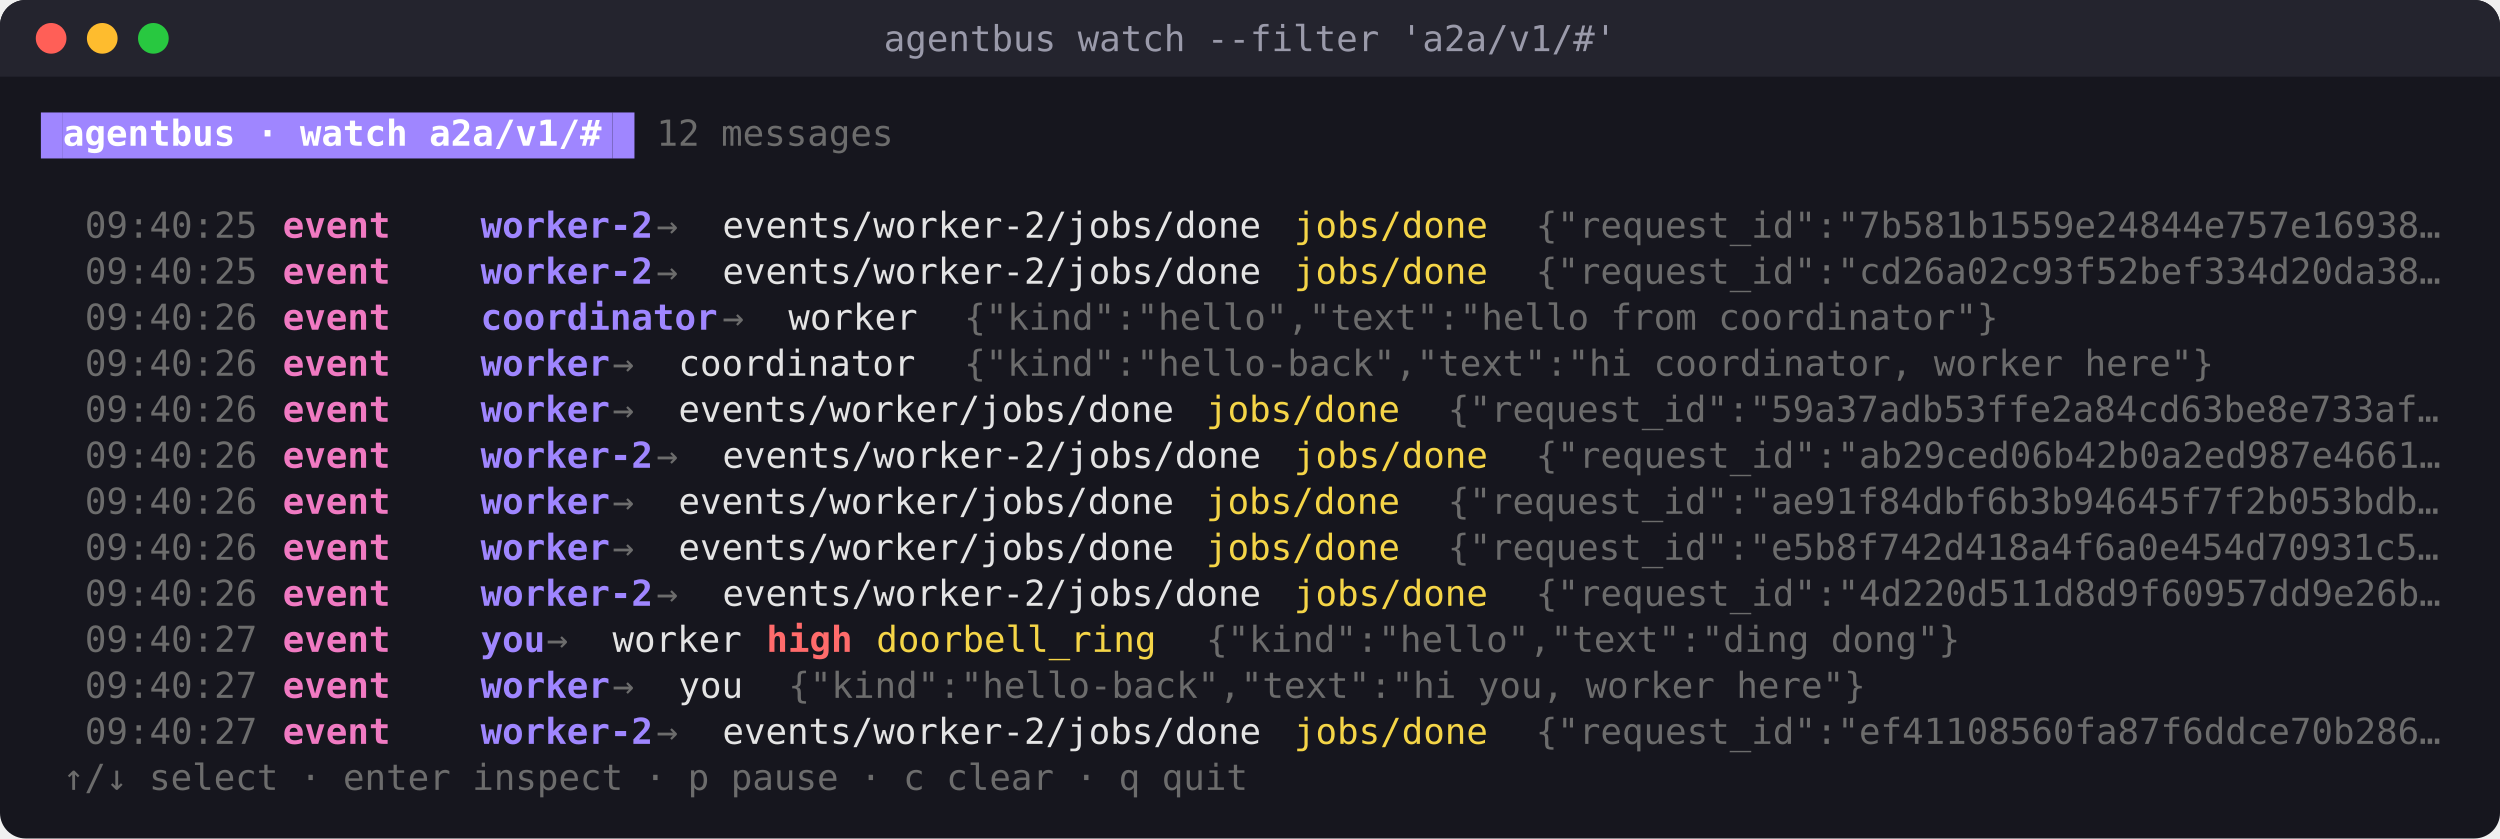
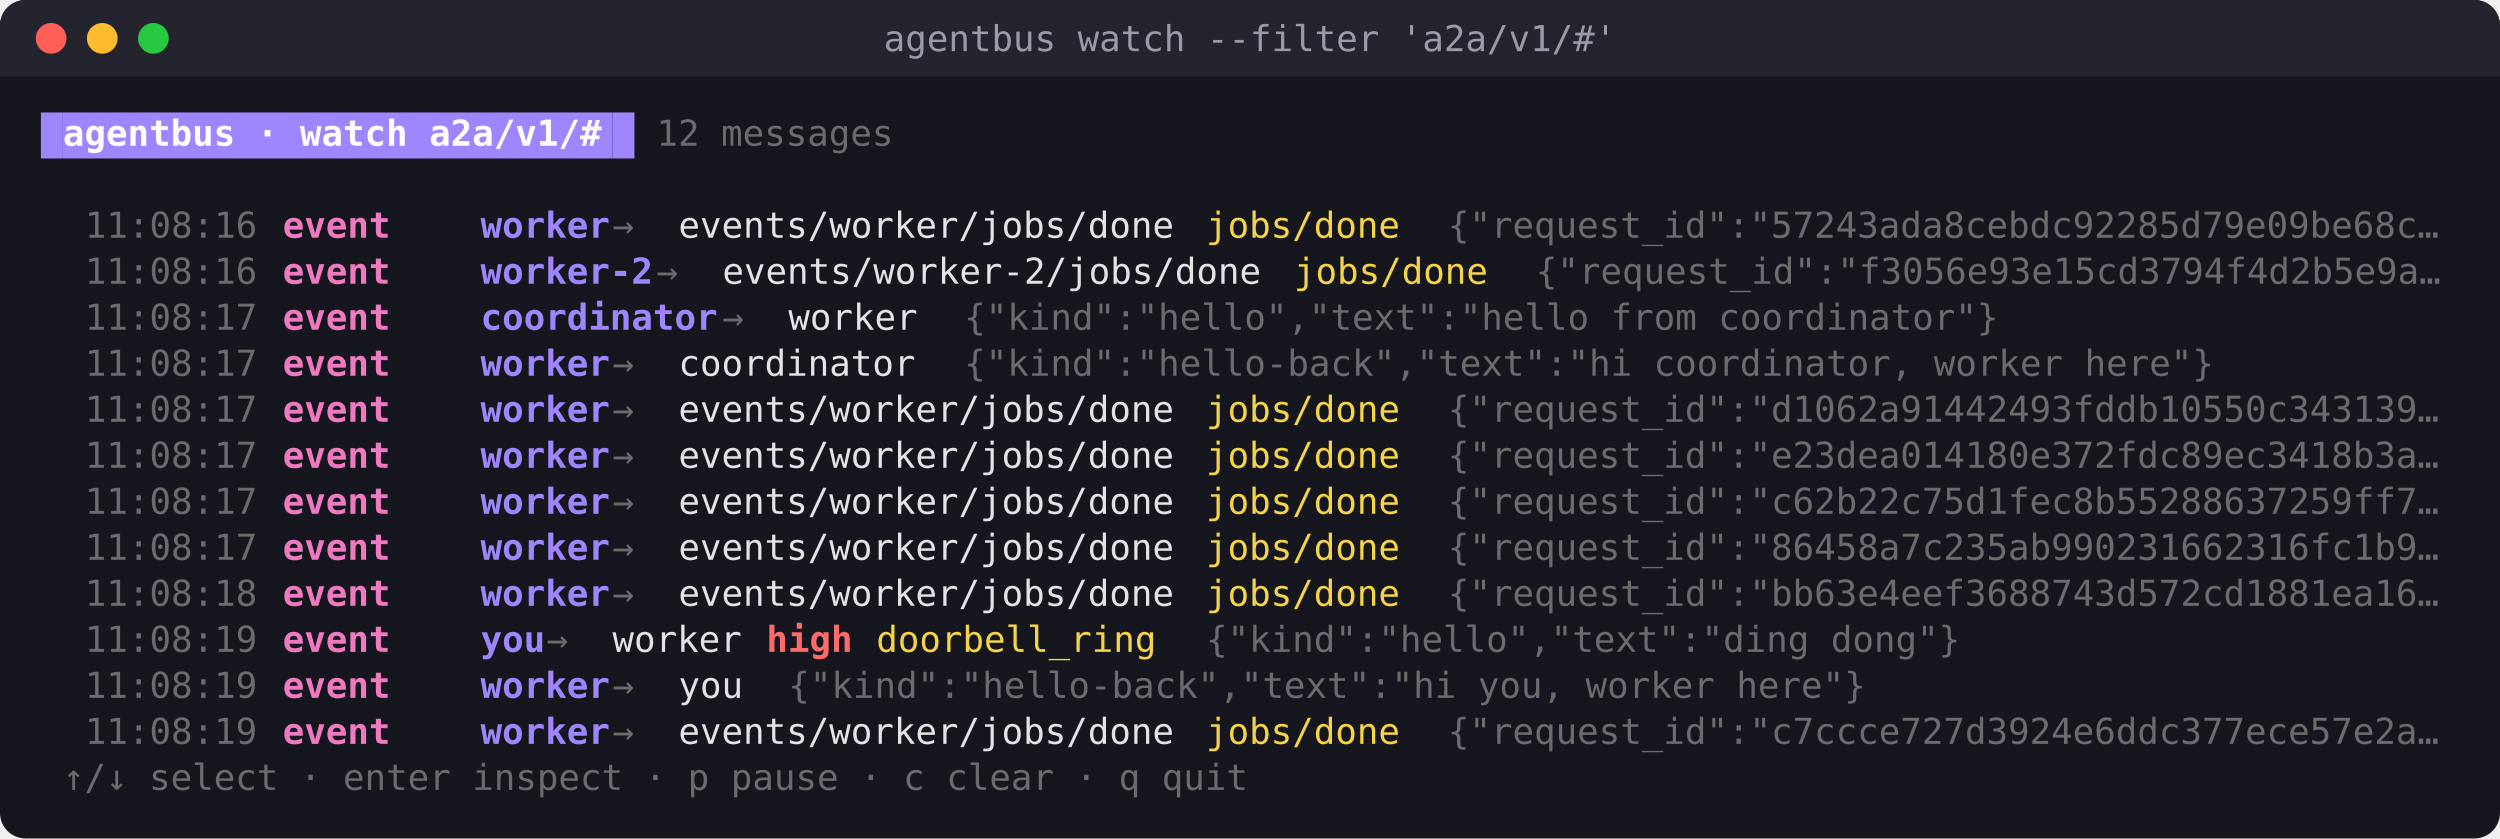
<svg xmlns="http://www.w3.org/2000/svg" width="978" height="328" viewBox="0 0 978 328">
  <style>text{font-family:"SF Mono",Menlo,Monaco,Consolas,"DejaVu Sans Mono",monospace;font-size:14px;white-space:pre}</style>
  <rect width="978" height="328" rx="10" fill="#16161E" />
  <path d="M0 10a10 10 0 0 1 10-10h958a10 10 0 0 1 10 10v20H0z" fill="#24242E" />
  <circle cx="20" cy="15" r="6" fill="#FF5F57" />
  <circle cx="40" cy="15" r="6" fill="#FEBC2E" />
  <circle cx="60" cy="15" r="6" fill="#28C840" />
  <text x="489" y="20" fill="#9A9AAA" text-anchor="middle">agentbus watch --filter 'a2a/v1/#'</text>
-   <clipPath id="term-51bc1cae">
+   <clipPath id="term-7080b074">
    <rect x="16.0" y="44" width="946.0" height="284" />
  </clipPath>
-   <g clip-path="url(#term-51bc1cae)">
+   <g clip-path="url(#term-7080b074)">
    <rect x="16.0" y="44.0" width="8.6" height="18" fill="#9F86FF" />
    <rect x="24.6" y="44.0" width="215.0" height="18" fill="#9F86FF" />
    <text x="24.6" y="57.0" fill="#FFFFFF" font-weight="bold" textLength="215.0" lengthAdjust="spacingAndGlyphs">agentbus · watch a2a/v1/#</text>
    <rect x="239.6" y="44.0" width="8.6" height="18" fill="#9F86FF" />
    <text x="256.8" y="57.0" fill="#6C6C6C" textLength="94.6" lengthAdjust="spacingAndGlyphs">12 messages</text>
-     <text x="33.2" y="93.0" fill="#6C6C6C" textLength="68.8" lengthAdjust="spacingAndGlyphs">09:40:25</text>
+     <text x="33.2" y="93.0" fill="#6C6C6C" textLength="68.8" lengthAdjust="spacingAndGlyphs">11:08:16</text>
    <text x="110.6" y="93.0" fill="#F07AC2" font-weight="bold" textLength="43.0" lengthAdjust="spacingAndGlyphs">event</text>
-     <text x="188.0" y="93.0" fill="#9F86FF" font-weight="bold" textLength="68.8" lengthAdjust="spacingAndGlyphs">worker-2</text>
-     <text x="256.8" y="93.0" fill="#6C6C6C" textLength="25.8" lengthAdjust="spacingAndGlyphs"> → </text>
-     <text x="282.6" y="93.0" fill="#E4E4E4" textLength="215.0" lengthAdjust="spacingAndGlyphs">events/worker-2/jobs/done</text>
-     <text x="506.2" y="93.0" fill="#F5D547" textLength="77.4" lengthAdjust="spacingAndGlyphs">jobs/done</text>
-     <text x="600.8" y="93.0" fill="#6C6C6C" textLength="361.2" lengthAdjust="spacingAndGlyphs">{"request_id":"7b581b1559e24844e757e16938…</text>
-     <text x="33.2" y="111.0" fill="#6C6C6C" textLength="68.8" lengthAdjust="spacingAndGlyphs">09:40:25</text>
+     <text x="188.0" y="93.0" fill="#9F86FF" font-weight="bold" textLength="51.6" lengthAdjust="spacingAndGlyphs">worker</text>
+     <text x="239.6" y="93.0" fill="#6C6C6C" textLength="25.8" lengthAdjust="spacingAndGlyphs"> → </text>
+     <text x="265.4" y="93.0" fill="#E4E4E4" textLength="197.8" lengthAdjust="spacingAndGlyphs">events/worker/jobs/done</text>
+     <text x="471.8" y="93.0" fill="#F5D547" textLength="77.4" lengthAdjust="spacingAndGlyphs">jobs/done</text>
+     <text x="566.4" y="93.0" fill="#6C6C6C" textLength="395.6" lengthAdjust="spacingAndGlyphs">{"request_id":"57243ada8cebdc92285d79e09be68c…</text>
+     <text x="33.2" y="111.0" fill="#6C6C6C" textLength="68.8" lengthAdjust="spacingAndGlyphs">11:08:16</text>
    <text x="110.6" y="111.0" fill="#F07AC2" font-weight="bold" textLength="43.0" lengthAdjust="spacingAndGlyphs">event</text>
    <text x="188.0" y="111.0" fill="#9F86FF" font-weight="bold" textLength="68.8" lengthAdjust="spacingAndGlyphs">worker-2</text>
    <text x="256.8" y="111.0" fill="#6C6C6C" textLength="25.8" lengthAdjust="spacingAndGlyphs"> → </text>
    <text x="282.6" y="111.0" fill="#E4E4E4" textLength="215.0" lengthAdjust="spacingAndGlyphs">events/worker-2/jobs/done</text>
    <text x="506.2" y="111.0" fill="#F5D547" textLength="77.4" lengthAdjust="spacingAndGlyphs">jobs/done</text>
-     <text x="600.8" y="111.0" fill="#6C6C6C" textLength="361.2" lengthAdjust="spacingAndGlyphs">{"request_id":"cd26a02c93f52bef334d20da38…</text>
-     <text x="33.2" y="129.0" fill="#6C6C6C" textLength="68.8" lengthAdjust="spacingAndGlyphs">09:40:26</text>
+     <text x="600.8" y="111.0" fill="#6C6C6C" textLength="361.2" lengthAdjust="spacingAndGlyphs">{"request_id":"f3056e93e15cd3794f4d2b5e9a…</text>
+     <text x="33.2" y="129.0" fill="#6C6C6C" textLength="68.8" lengthAdjust="spacingAndGlyphs">11:08:17</text>
    <text x="110.6" y="129.0" fill="#F07AC2" font-weight="bold" textLength="43.0" lengthAdjust="spacingAndGlyphs">event</text>
    <text x="188.0" y="129.0" fill="#9F86FF" font-weight="bold" textLength="94.6" lengthAdjust="spacingAndGlyphs">coordinator</text>
    <text x="282.6" y="129.0" fill="#6C6C6C" textLength="25.8" lengthAdjust="spacingAndGlyphs"> → </text>
    <text x="308.4" y="129.0" fill="#E4E4E4" textLength="51.6" lengthAdjust="spacingAndGlyphs">worker</text>
    <text x="377.2" y="129.0" fill="#6C6C6C" textLength="412.8" lengthAdjust="spacingAndGlyphs">{"kind":"hello","text":"hello from coordinator"}</text>
-     <text x="33.2" y="147.0" fill="#6C6C6C" textLength="68.8" lengthAdjust="spacingAndGlyphs">09:40:26</text>
+     <text x="33.2" y="147.0" fill="#6C6C6C" textLength="68.8" lengthAdjust="spacingAndGlyphs">11:08:17</text>
    <text x="110.6" y="147.0" fill="#F07AC2" font-weight="bold" textLength="43.0" lengthAdjust="spacingAndGlyphs">event</text>
    <text x="188.0" y="147.0" fill="#9F86FF" font-weight="bold" textLength="51.6" lengthAdjust="spacingAndGlyphs">worker</text>
    <text x="239.6" y="147.0" fill="#6C6C6C" textLength="25.8" lengthAdjust="spacingAndGlyphs"> → </text>
    <text x="265.4" y="147.0" fill="#E4E4E4" textLength="94.6" lengthAdjust="spacingAndGlyphs">coordinator</text>
    <text x="377.2" y="147.0" fill="#6C6C6C" textLength="498.8" lengthAdjust="spacingAndGlyphs">{"kind":"hello-back","text":"hi coordinator, worker here"}</text>
-     <text x="33.2" y="165.0" fill="#6C6C6C" textLength="68.8" lengthAdjust="spacingAndGlyphs">09:40:26</text>
+     <text x="33.2" y="165.0" fill="#6C6C6C" textLength="68.8" lengthAdjust="spacingAndGlyphs">11:08:17</text>
    <text x="110.6" y="165.0" fill="#F07AC2" font-weight="bold" textLength="43.0" lengthAdjust="spacingAndGlyphs">event</text>
    <text x="188.0" y="165.0" fill="#9F86FF" font-weight="bold" textLength="51.6" lengthAdjust="spacingAndGlyphs">worker</text>
    <text x="239.6" y="165.0" fill="#6C6C6C" textLength="25.8" lengthAdjust="spacingAndGlyphs"> → </text>
    <text x="265.4" y="165.0" fill="#E4E4E4" textLength="197.8" lengthAdjust="spacingAndGlyphs">events/worker/jobs/done</text>
    <text x="471.8" y="165.0" fill="#F5D547" textLength="77.4" lengthAdjust="spacingAndGlyphs">jobs/done</text>
-     <text x="566.4" y="165.0" fill="#6C6C6C" textLength="395.6" lengthAdjust="spacingAndGlyphs">{"request_id":"59a37adb53ffe2a84cd63be8e733af…</text>
-     <text x="33.2" y="183.0" fill="#6C6C6C" textLength="68.8" lengthAdjust="spacingAndGlyphs">09:40:26</text>
+     <text x="566.4" y="165.0" fill="#6C6C6C" textLength="395.6" lengthAdjust="spacingAndGlyphs">{"request_id":"d1062a91442493fddb10550c343139…</text>
+     <text x="33.2" y="183.0" fill="#6C6C6C" textLength="68.8" lengthAdjust="spacingAndGlyphs">11:08:17</text>
    <text x="110.6" y="183.0" fill="#F07AC2" font-weight="bold" textLength="43.0" lengthAdjust="spacingAndGlyphs">event</text>
-     <text x="188.0" y="183.0" fill="#9F86FF" font-weight="bold" textLength="68.8" lengthAdjust="spacingAndGlyphs">worker-2</text>
-     <text x="256.8" y="183.0" fill="#6C6C6C" textLength="25.8" lengthAdjust="spacingAndGlyphs"> → </text>
-     <text x="282.6" y="183.0" fill="#E4E4E4" textLength="215.0" lengthAdjust="spacingAndGlyphs">events/worker-2/jobs/done</text>
-     <text x="506.2" y="183.0" fill="#F5D547" textLength="77.4" lengthAdjust="spacingAndGlyphs">jobs/done</text>
-     <text x="600.8" y="183.0" fill="#6C6C6C" textLength="361.2" lengthAdjust="spacingAndGlyphs">{"request_id":"ab29ced06b42b0a2ed987e4661…</text>
-     <text x="33.2" y="201.0" fill="#6C6C6C" textLength="68.8" lengthAdjust="spacingAndGlyphs">09:40:26</text>
+     <text x="188.0" y="183.0" fill="#9F86FF" font-weight="bold" textLength="51.6" lengthAdjust="spacingAndGlyphs">worker</text>
+     <text x="239.6" y="183.0" fill="#6C6C6C" textLength="25.8" lengthAdjust="spacingAndGlyphs"> → </text>
+     <text x="265.4" y="183.0" fill="#E4E4E4" textLength="197.8" lengthAdjust="spacingAndGlyphs">events/worker/jobs/done</text>
+     <text x="471.8" y="183.0" fill="#F5D547" textLength="77.4" lengthAdjust="spacingAndGlyphs">jobs/done</text>
+     <text x="566.4" y="183.0" fill="#6C6C6C" textLength="395.6" lengthAdjust="spacingAndGlyphs">{"request_id":"e23dea014180e372fdc89ec3418b3a…</text>
+     <text x="33.2" y="201.0" fill="#6C6C6C" textLength="68.8" lengthAdjust="spacingAndGlyphs">11:08:17</text>
    <text x="110.6" y="201.0" fill="#F07AC2" font-weight="bold" textLength="43.0" lengthAdjust="spacingAndGlyphs">event</text>
    <text x="188.0" y="201.0" fill="#9F86FF" font-weight="bold" textLength="51.6" lengthAdjust="spacingAndGlyphs">worker</text>
    <text x="239.6" y="201.0" fill="#6C6C6C" textLength="25.8" lengthAdjust="spacingAndGlyphs"> → </text>
    <text x="265.4" y="201.0" fill="#E4E4E4" textLength="197.8" lengthAdjust="spacingAndGlyphs">events/worker/jobs/done</text>
    <text x="471.8" y="201.0" fill="#F5D547" textLength="77.4" lengthAdjust="spacingAndGlyphs">jobs/done</text>
-     <text x="566.4" y="201.0" fill="#6C6C6C" textLength="395.6" lengthAdjust="spacingAndGlyphs">{"request_id":"ae91f84dbf6b3b94645f7f2b053bdb…</text>
-     <text x="33.2" y="219.0" fill="#6C6C6C" textLength="68.8" lengthAdjust="spacingAndGlyphs">09:40:26</text>
+     <text x="566.4" y="201.0" fill="#6C6C6C" textLength="395.6" lengthAdjust="spacingAndGlyphs">{"request_id":"c62b22c75d1fec8b55288637259ff7…</text>
+     <text x="33.2" y="219.0" fill="#6C6C6C" textLength="68.8" lengthAdjust="spacingAndGlyphs">11:08:17</text>
    <text x="110.6" y="219.0" fill="#F07AC2" font-weight="bold" textLength="43.0" lengthAdjust="spacingAndGlyphs">event</text>
    <text x="188.0" y="219.0" fill="#9F86FF" font-weight="bold" textLength="51.6" lengthAdjust="spacingAndGlyphs">worker</text>
    <text x="239.6" y="219.0" fill="#6C6C6C" textLength="25.8" lengthAdjust="spacingAndGlyphs"> → </text>
    <text x="265.4" y="219.0" fill="#E4E4E4" textLength="197.8" lengthAdjust="spacingAndGlyphs">events/worker/jobs/done</text>
    <text x="471.8" y="219.0" fill="#F5D547" textLength="77.4" lengthAdjust="spacingAndGlyphs">jobs/done</text>
-     <text x="566.4" y="219.0" fill="#6C6C6C" textLength="395.6" lengthAdjust="spacingAndGlyphs">{"request_id":"e5b8f742d418a4f6a0e454d70931c5…</text>
-     <text x="33.2" y="237.0" fill="#6C6C6C" textLength="68.8" lengthAdjust="spacingAndGlyphs">09:40:26</text>
+     <text x="566.4" y="219.0" fill="#6C6C6C" textLength="395.6" lengthAdjust="spacingAndGlyphs">{"request_id":"86458a7c235ab990231662316fc1b9…</text>
+     <text x="33.2" y="237.0" fill="#6C6C6C" textLength="68.8" lengthAdjust="spacingAndGlyphs">11:08:18</text>
    <text x="110.6" y="237.0" fill="#F07AC2" font-weight="bold" textLength="43.0" lengthAdjust="spacingAndGlyphs">event</text>
-     <text x="188.0" y="237.0" fill="#9F86FF" font-weight="bold" textLength="68.8" lengthAdjust="spacingAndGlyphs">worker-2</text>
-     <text x="256.8" y="237.0" fill="#6C6C6C" textLength="25.8" lengthAdjust="spacingAndGlyphs"> → </text>
-     <text x="282.6" y="237.0" fill="#E4E4E4" textLength="215.0" lengthAdjust="spacingAndGlyphs">events/worker-2/jobs/done</text>
-     <text x="506.2" y="237.0" fill="#F5D547" textLength="77.4" lengthAdjust="spacingAndGlyphs">jobs/done</text>
-     <text x="600.8" y="237.0" fill="#6C6C6C" textLength="361.2" lengthAdjust="spacingAndGlyphs">{"request_id":"4d220d511d8d9f60957dd9e26b…</text>
-     <text x="33.2" y="255.0" fill="#6C6C6C" textLength="68.8" lengthAdjust="spacingAndGlyphs">09:40:27</text>
+     <text x="188.0" y="237.0" fill="#9F86FF" font-weight="bold" textLength="51.6" lengthAdjust="spacingAndGlyphs">worker</text>
+     <text x="239.6" y="237.0" fill="#6C6C6C" textLength="25.8" lengthAdjust="spacingAndGlyphs"> → </text>
+     <text x="265.4" y="237.0" fill="#E4E4E4" textLength="197.8" lengthAdjust="spacingAndGlyphs">events/worker/jobs/done</text>
+     <text x="471.8" y="237.0" fill="#F5D547" textLength="77.4" lengthAdjust="spacingAndGlyphs">jobs/done</text>
+     <text x="566.4" y="237.0" fill="#6C6C6C" textLength="395.6" lengthAdjust="spacingAndGlyphs">{"request_id":"bb63e4eef3688743d572cd1881ea16…</text>
+     <text x="33.2" y="255.0" fill="#6C6C6C" textLength="68.8" lengthAdjust="spacingAndGlyphs">11:08:19</text>
    <text x="110.6" y="255.0" fill="#F07AC2" font-weight="bold" textLength="43.0" lengthAdjust="spacingAndGlyphs">event</text>
    <text x="188.0" y="255.0" fill="#9F86FF" font-weight="bold" textLength="25.8" lengthAdjust="spacingAndGlyphs">you</text>
    <text x="213.8" y="255.0" fill="#6C6C6C" textLength="25.8" lengthAdjust="spacingAndGlyphs"> → </text>
    <text x="239.6" y="255.0" fill="#E4E4E4" textLength="51.6" lengthAdjust="spacingAndGlyphs">worker</text>
    <text x="299.8" y="255.0" fill="#FF6B6B" font-weight="bold" textLength="34.4" lengthAdjust="spacingAndGlyphs">high</text>
    <text x="342.8" y="255.0" fill="#F5D547" textLength="111.8" lengthAdjust="spacingAndGlyphs">doorbell_ring</text>
    <text x="471.8" y="255.0" fill="#6C6C6C" textLength="301.0" lengthAdjust="spacingAndGlyphs">{"kind":"hello","text":"ding dong"}</text>
-     <text x="33.2" y="273.0" fill="#6C6C6C" textLength="68.8" lengthAdjust="spacingAndGlyphs">09:40:27</text>
+     <text x="33.2" y="273.0" fill="#6C6C6C" textLength="68.8" lengthAdjust="spacingAndGlyphs">11:08:19</text>
    <text x="110.6" y="273.0" fill="#F07AC2" font-weight="bold" textLength="43.0" lengthAdjust="spacingAndGlyphs">event</text>
    <text x="188.0" y="273.0" fill="#9F86FF" font-weight="bold" textLength="51.6" lengthAdjust="spacingAndGlyphs">worker</text>
    <text x="239.6" y="273.0" fill="#6C6C6C" textLength="25.8" lengthAdjust="spacingAndGlyphs"> → </text>
    <text x="265.4" y="273.0" fill="#E4E4E4" textLength="25.8" lengthAdjust="spacingAndGlyphs">you</text>
    <text x="308.4" y="273.0" fill="#6C6C6C" textLength="430.0" lengthAdjust="spacingAndGlyphs">{"kind":"hello-back","text":"hi you, worker here"}</text>
-     <text x="33.2" y="291.0" fill="#6C6C6C" textLength="68.8" lengthAdjust="spacingAndGlyphs">09:40:27</text>
+     <text x="33.2" y="291.0" fill="#6C6C6C" textLength="68.8" lengthAdjust="spacingAndGlyphs">11:08:19</text>
    <text x="110.6" y="291.0" fill="#F07AC2" font-weight="bold" textLength="43.0" lengthAdjust="spacingAndGlyphs">event</text>
-     <text x="188.0" y="291.0" fill="#9F86FF" font-weight="bold" textLength="68.8" lengthAdjust="spacingAndGlyphs">worker-2</text>
-     <text x="256.8" y="291.0" fill="#6C6C6C" textLength="25.8" lengthAdjust="spacingAndGlyphs"> → </text>
-     <text x="282.6" y="291.0" fill="#E4E4E4" textLength="215.0" lengthAdjust="spacingAndGlyphs">events/worker-2/jobs/done</text>
-     <text x="506.2" y="291.0" fill="#F5D547" textLength="77.4" lengthAdjust="spacingAndGlyphs">jobs/done</text>
-     <text x="600.8" y="291.0" fill="#6C6C6C" textLength="361.2" lengthAdjust="spacingAndGlyphs">{"request_id":"ef41108560fa87f6ddce70b286…</text>
+     <text x="188.0" y="291.0" fill="#9F86FF" font-weight="bold" textLength="51.6" lengthAdjust="spacingAndGlyphs">worker</text>
+     <text x="239.6" y="291.0" fill="#6C6C6C" textLength="25.8" lengthAdjust="spacingAndGlyphs"> → </text>
+     <text x="265.4" y="291.0" fill="#E4E4E4" textLength="197.8" lengthAdjust="spacingAndGlyphs">events/worker/jobs/done</text>
+     <text x="471.8" y="291.0" fill="#F5D547" textLength="77.4" lengthAdjust="spacingAndGlyphs">jobs/done</text>
+     <text x="566.4" y="291.0" fill="#6C6C6C" textLength="395.6" lengthAdjust="spacingAndGlyphs">{"request_id":"c7ccce727d3924e6ddc377ece57e2a…</text>
    <text x="24.6" y="309.0" fill="#6C6C6C" textLength="473.0" lengthAdjust="spacingAndGlyphs">↑/↓ select · enter inspect · p pause · c clear · q quit</text>
  </g>
</svg>
